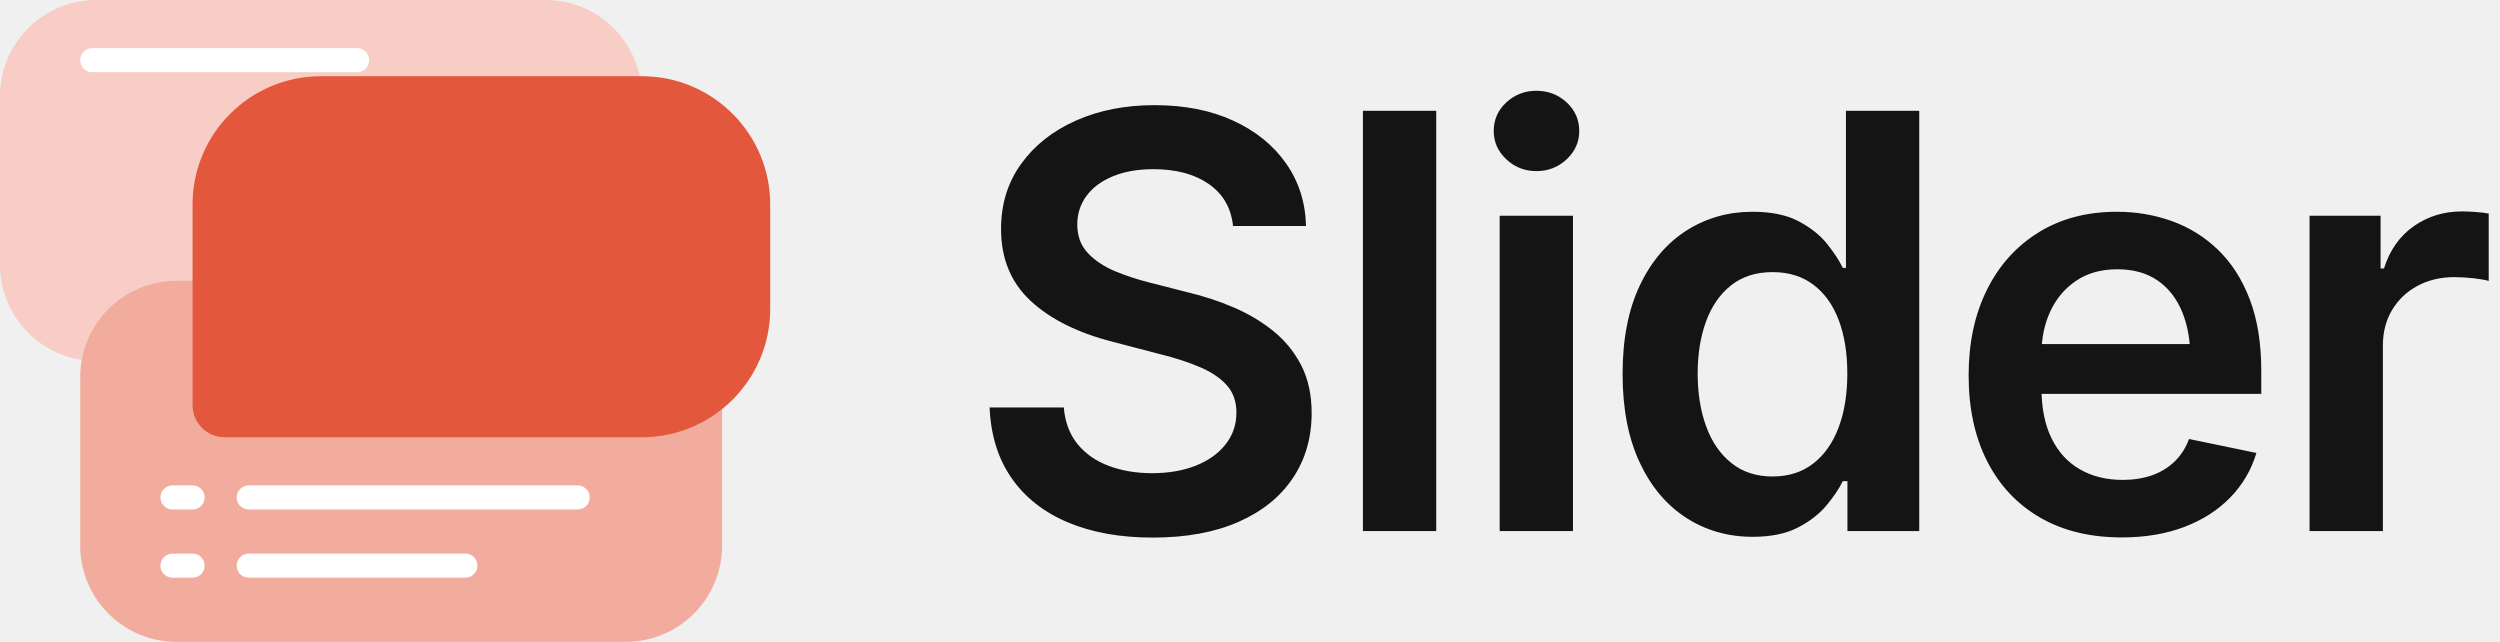
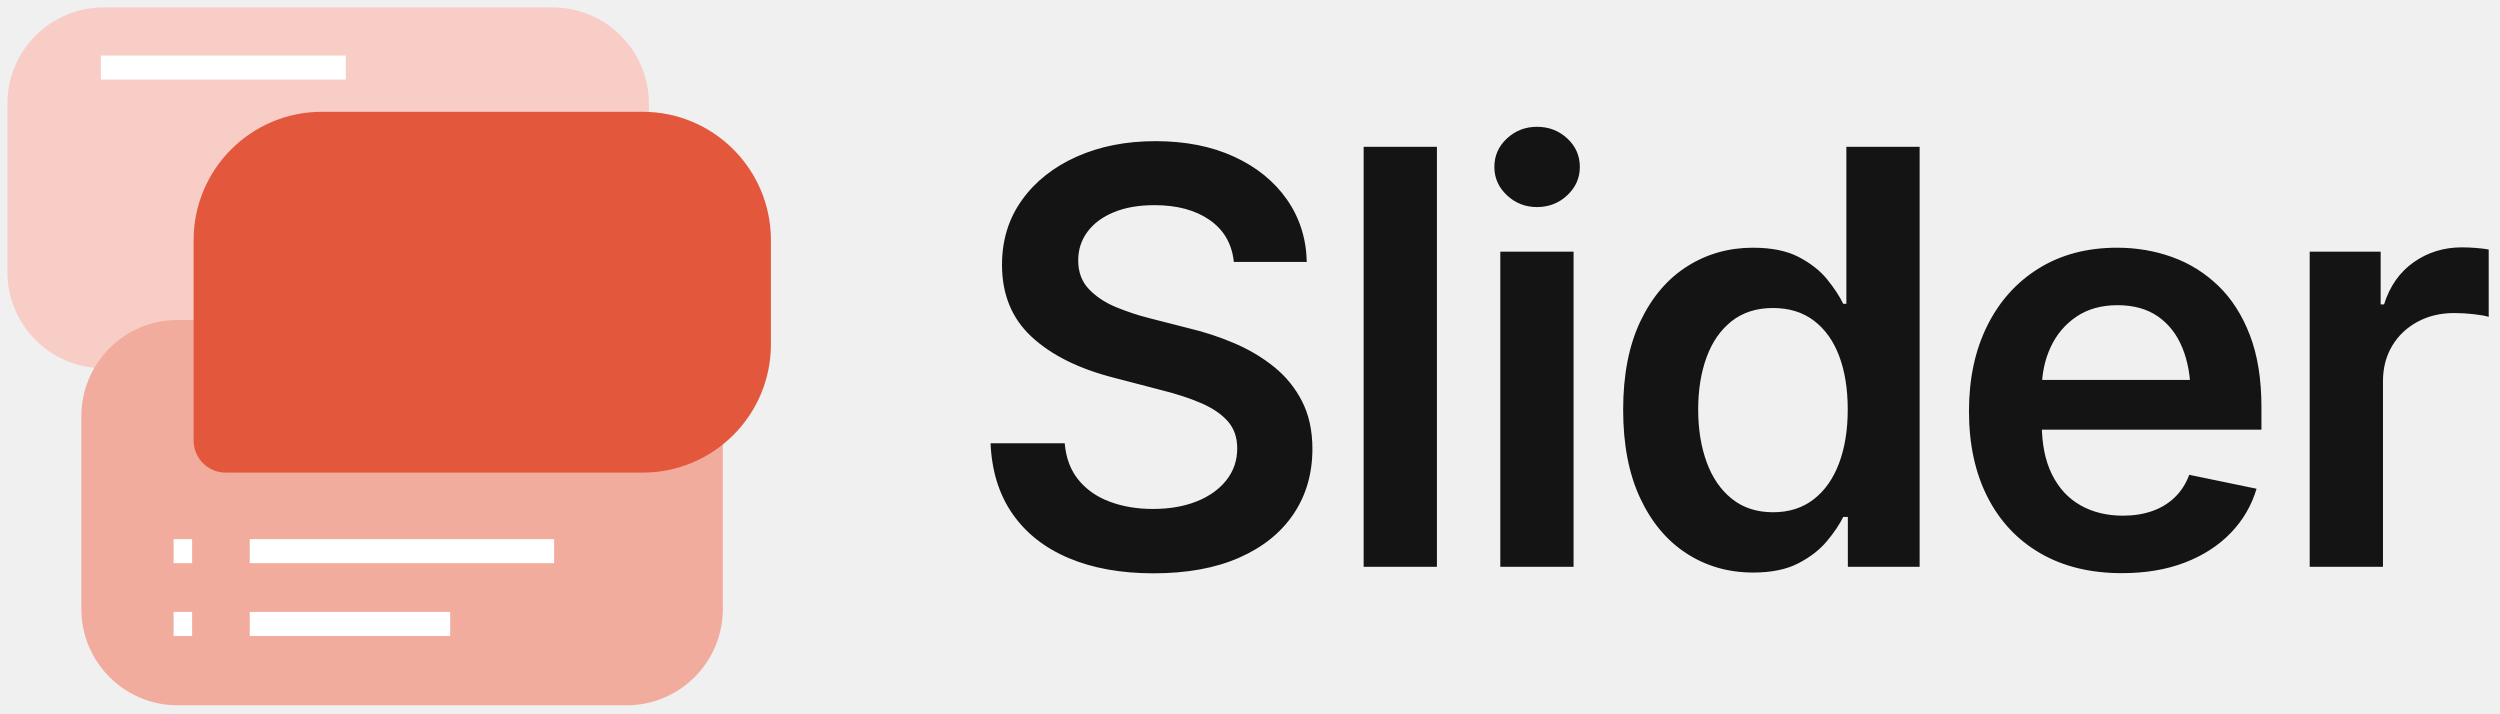
- <svg xmlns="http://www.w3.org/2000/svg" width="311.6" height="80" viewBox="0 0 311.6 80" fill="none">
-   <rect width="80" height="45" rx="12" fill="#f7cdc5" />
-   <rect x="10" y="35" width="80" height="45" rx="12" fill="#f1ac9e" />
-   <path d="M11.5 7.5h33M21.5 62H24M31 62h41M21.5 70.5H24M31 70.5h27" stroke="#ffffff" stroke-width="3" stroke-linecap="round" />
-   <path d="M40 9.5h40a16 16 0 0 1 16 16v13a16 16 0 0 1-16 16H28a4 4 0 0 1-4-4V25.5a16 16 0 0 1 16-16Z" fill="#e3583d" />
-   <path transform="translate(120.000 66.191)" d="M23.667 0.813Q17.589 0.813 13.094 -1.085Q8.599 -2.983 6.079 -6.605Q3.559 -10.228 3.344 -15.407H12.591Q12.822 -12.656 14.311 -10.835Q15.799 -9.014 18.223 -8.114Q20.647 -7.214 23.591 -7.214Q26.686 -7.214 29.055 -8.159Q31.423 -9.104 32.765 -10.815Q34.107 -12.525 34.107 -14.771Q34.107 -16.822 32.924 -18.157Q31.741 -19.492 29.613 -20.41Q27.485 -21.329 24.635 -22.039L18.686 -23.591Q12.143 -25.27 8.457 -28.692Q4.77 -32.115 4.77 -37.659Q4.77 -42.292 7.275 -45.766Q9.779 -49.24 14.104 -51.163Q18.429 -53.086 23.909 -53.086Q29.507 -53.086 33.714 -51.15Q37.921 -49.215 40.3 -45.815Q42.678 -42.415 42.781 -38.025H33.685Q33.33 -41.401 30.668 -43.253Q28.007 -45.104 23.774 -45.104Q20.829 -45.104 18.692 -44.212Q16.554 -43.32 15.414 -41.764Q14.273 -40.209 14.273 -38.216Q14.273 -36.018 15.624 -34.614Q16.975 -33.21 19.034 -32.367Q21.094 -31.524 23.195 -30.997L28.091 -29.745Q30.998 -29.056 33.749 -27.882Q36.501 -26.707 38.701 -24.934Q40.901 -23.16 42.192 -20.64Q43.484 -18.12 43.484 -14.704Q43.484 -10.098 41.138 -6.596Q38.791 -3.094 34.36 -1.14Q29.929 0.813 23.667 0.813ZM59.012 -52.383V0.0H49.874V-52.383ZM66.918 0.0V-39.305H76.056V0.0ZM71.497 -44.865Q69.311 -44.865 67.745 -46.337Q66.178 -47.808 66.178 -49.868Q66.178 -51.971 67.745 -53.424Q69.311 -54.877 71.497 -54.877Q73.701 -54.877 75.269 -53.425Q76.837 -51.973 76.837 -49.869Q76.837 -47.807 75.269 -46.336Q73.701 -44.865 71.497 -44.865ZM98.452 0.717Q93.818 0.717 90.139 -1.671Q86.459 -4.06 84.35 -8.592Q82.24 -13.125 82.24 -19.572Q82.24 -26.124 84.399 -30.639Q86.558 -35.153 90.231 -37.475Q93.904 -39.797 98.423 -39.797Q101.926 -39.797 104.157 -38.626Q106.388 -37.455 107.703 -35.824Q109.017 -34.193 109.688 -32.797H110.078V-52.383H119.216V0.0H110.264V-6.221H109.688Q108.991 -4.802 107.648 -3.193Q106.306 -1.583 104.082 -0.433Q101.859 0.717 98.452 0.717ZM100.932 -6.803Q103.923 -6.803 106.005 -8.418Q108.086 -10.034 109.168 -12.918Q110.25 -15.802 110.25 -19.617Q110.25 -23.458 109.179 -26.292Q108.108 -29.126 106.027 -30.701Q103.946 -32.276 100.932 -32.276Q97.851 -32.276 95.771 -30.634Q93.691 -28.991 92.644 -26.134Q91.597 -23.278 91.597 -19.617Q91.597 -15.947 92.656 -13.045Q93.714 -10.143 95.805 -8.473Q97.896 -6.803 100.932 -6.803ZM144.45 0.793Q138.54 0.793 134.257 -1.694Q129.974 -4.181 127.672 -8.716Q125.37 -13.251 125.37 -19.412Q125.37 -25.471 127.645 -30.058Q129.919 -34.644 134.08 -37.221Q138.241 -39.797 143.851 -39.797Q147.461 -39.797 150.704 -38.633Q153.948 -37.47 156.458 -35.053Q158.968 -32.636 160.407 -28.887Q161.845 -25.138 161.845 -19.955V-17.103H129.684V-23.307H157.283L153.014 -21.465Q153.014 -24.801 151.985 -27.313Q150.955 -29.825 148.932 -31.227Q146.908 -32.628 143.902 -32.628Q140.895 -32.628 138.781 -31.204Q136.668 -29.78 135.56 -27.403Q134.451 -25.026 134.451 -22.117V-17.82Q134.451 -14.093 135.716 -11.533Q136.981 -8.973 139.269 -7.675Q141.557 -6.376 144.574 -6.376Q146.578 -6.376 148.217 -6.949Q149.856 -7.522 151.037 -8.66Q152.218 -9.799 152.843 -11.474L161.238 -9.735Q160.298 -6.58 158.005 -4.21Q155.711 -1.839 152.279 -0.523Q148.847 0.793 144.45 0.793ZM167.865 0.0V-39.305H176.716V-32.726H177.138Q178.215 -36.145 180.846 -37.993Q183.476 -39.842 186.853 -39.842Q187.632 -39.842 188.579 -39.769Q189.527 -39.696 190.191 -39.572V-31.171Q189.631 -31.355 188.361 -31.502Q187.09 -31.649 185.888 -31.649Q183.341 -31.649 181.318 -30.56Q179.294 -29.471 178.149 -27.553Q177.003 -25.636 177.003 -23.116V0.0Z" fill="#141414" />
+ <svg xmlns="http://www.w3.org/2000/svg" width="311.8" height="89" viewBox="0 0 311.8 89" fill="none">
+   <rect x="0.926" y="0.926" width="80" height="45" rx="12" fill="#f7cdc5" />
+   <path d="M12.574 8.426h30.556" stroke="#ffffff" stroke-width="3" />
+   <rect x="10.148" y="39.907" width="80" height="48.056" rx="12" fill="#f1ac9e" />
+   <path d="M21.648 68.741h2.315M31.148 68.741h37.963M21.648 77.818h2.315M31.148 77.818h25" stroke="#ffffff" stroke-width="3" />
+   <path d="M40.148 13.944h40a16 16 0 0 1 16 16v13a16 16 0 0 1-16 16H28.148a4 4 0 0 1-4-4V29.944a16 16 0 0 1 16-16Z" fill="#e3583d" />
+   <path transform="translate(120.200 70.691)" d="M23.667 0.813Q17.589 0.813 13.094 -1.085Q8.599 -2.983 6.079 -6.605Q3.559 -10.228 3.344 -15.407H12.591Q12.822 -12.656 14.311 -10.835Q15.799 -9.014 18.223 -8.114Q20.647 -7.214 23.591 -7.214Q26.686 -7.214 29.055 -8.159Q31.423 -9.104 32.765 -10.815Q34.107 -12.525 34.107 -14.771Q34.107 -16.822 32.924 -18.157Q31.741 -19.492 29.613 -20.41Q27.485 -21.329 24.635 -22.039L18.686 -23.591Q12.143 -25.27 8.457 -28.692Q4.77 -32.115 4.77 -37.659Q4.77 -42.292 7.275 -45.766Q9.779 -49.24 14.104 -51.163Q18.429 -53.086 23.909 -53.086Q29.507 -53.086 33.714 -51.15Q37.921 -49.215 40.3 -45.815Q42.678 -42.415 42.781 -38.025H33.685Q33.33 -41.401 30.668 -43.253Q28.007 -45.104 23.774 -45.104Q20.829 -45.104 18.692 -44.212Q16.554 -43.32 15.414 -41.764Q14.273 -40.209 14.273 -38.216Q14.273 -36.018 15.624 -34.614Q16.975 -33.21 19.034 -32.367Q21.094 -31.524 23.195 -30.997L28.091 -29.745Q30.998 -29.056 33.749 -27.882Q36.501 -26.707 38.701 -24.934Q40.901 -23.16 42.192 -20.64Q43.484 -18.12 43.484 -14.704Q43.484 -10.098 41.138 -6.596Q38.791 -3.094 34.36 -1.14Q29.929 0.813 23.667 0.813ZM59.012 -52.383V0.0H49.874V-52.383ZM66.918 0.0V-39.305H76.056V0.0ZM71.497 -44.865Q69.311 -44.865 67.745 -46.337Q66.178 -47.808 66.178 -49.868Q66.178 -51.971 67.745 -53.424Q69.311 -54.877 71.497 -54.877Q73.701 -54.877 75.269 -53.425Q76.837 -51.973 76.837 -49.869Q76.837 -47.807 75.269 -46.336Q73.701 -44.865 71.497 -44.865ZM98.452 0.717Q93.818 0.717 90.139 -1.671Q86.459 -4.06 84.35 -8.592Q82.24 -13.125 82.24 -19.572Q82.24 -26.124 84.399 -30.639Q86.558 -35.153 90.231 -37.475Q93.904 -39.797 98.423 -39.797Q101.926 -39.797 104.157 -38.626Q106.388 -37.455 107.703 -35.824Q109.017 -34.193 109.688 -32.797H110.078V-52.383H119.216V0.0H110.264V-6.221H109.688Q108.991 -4.802 107.648 -3.193Q106.306 -1.583 104.082 -0.433Q101.859 0.717 98.452 0.717ZM100.932 -6.803Q103.923 -6.803 106.005 -8.418Q108.086 -10.034 109.168 -12.918Q110.25 -15.802 110.25 -19.617Q110.25 -23.458 109.179 -26.292Q108.108 -29.126 106.027 -30.701Q103.946 -32.276 100.932 -32.276Q97.851 -32.276 95.771 -30.634Q93.691 -28.991 92.644 -26.134Q91.597 -23.278 91.597 -19.617Q91.597 -15.947 92.656 -13.045Q93.714 -10.143 95.805 -8.473Q97.896 -6.803 100.932 -6.803ZM144.45 0.793Q138.54 0.793 134.257 -1.694Q129.974 -4.181 127.672 -8.716Q125.37 -13.251 125.37 -19.412Q125.37 -25.471 127.645 -30.058Q129.919 -34.644 134.08 -37.221Q138.241 -39.797 143.851 -39.797Q147.461 -39.797 150.704 -38.633Q153.948 -37.47 156.458 -35.053Q158.968 -32.636 160.407 -28.887Q161.845 -25.138 161.845 -19.955V-17.103H129.684V-23.307H157.283L153.014 -21.465Q153.014 -24.801 151.985 -27.313Q150.955 -29.825 148.932 -31.227Q146.908 -32.628 143.902 -32.628Q140.895 -32.628 138.781 -31.204Q136.668 -29.78 135.56 -27.403Q134.451 -25.026 134.451 -22.117V-17.82Q134.451 -14.093 135.716 -11.533Q136.981 -8.973 139.269 -7.675Q141.557 -6.376 144.574 -6.376Q146.578 -6.376 148.217 -6.949Q149.856 -7.522 151.037 -8.66Q152.218 -9.799 152.843 -11.474L161.238 -9.735Q160.298 -6.58 158.005 -4.21Q155.711 -1.839 152.279 -0.523Q148.847 0.793 144.45 0.793ZM167.865 0.0V-39.305H176.716V-32.726H177.138Q178.215 -36.145 180.846 -37.993Q183.476 -39.842 186.853 -39.842Q187.632 -39.842 188.579 -39.769Q189.527 -39.696 190.191 -39.572V-31.171Q189.631 -31.355 188.361 -31.502Q187.09 -31.649 185.888 -31.649Q183.341 -31.649 181.318 -30.56Q179.294 -29.471 178.149 -27.553Q177.003 -25.636 177.003 -23.116V0.0Z" fill="#141414" />
</svg>
